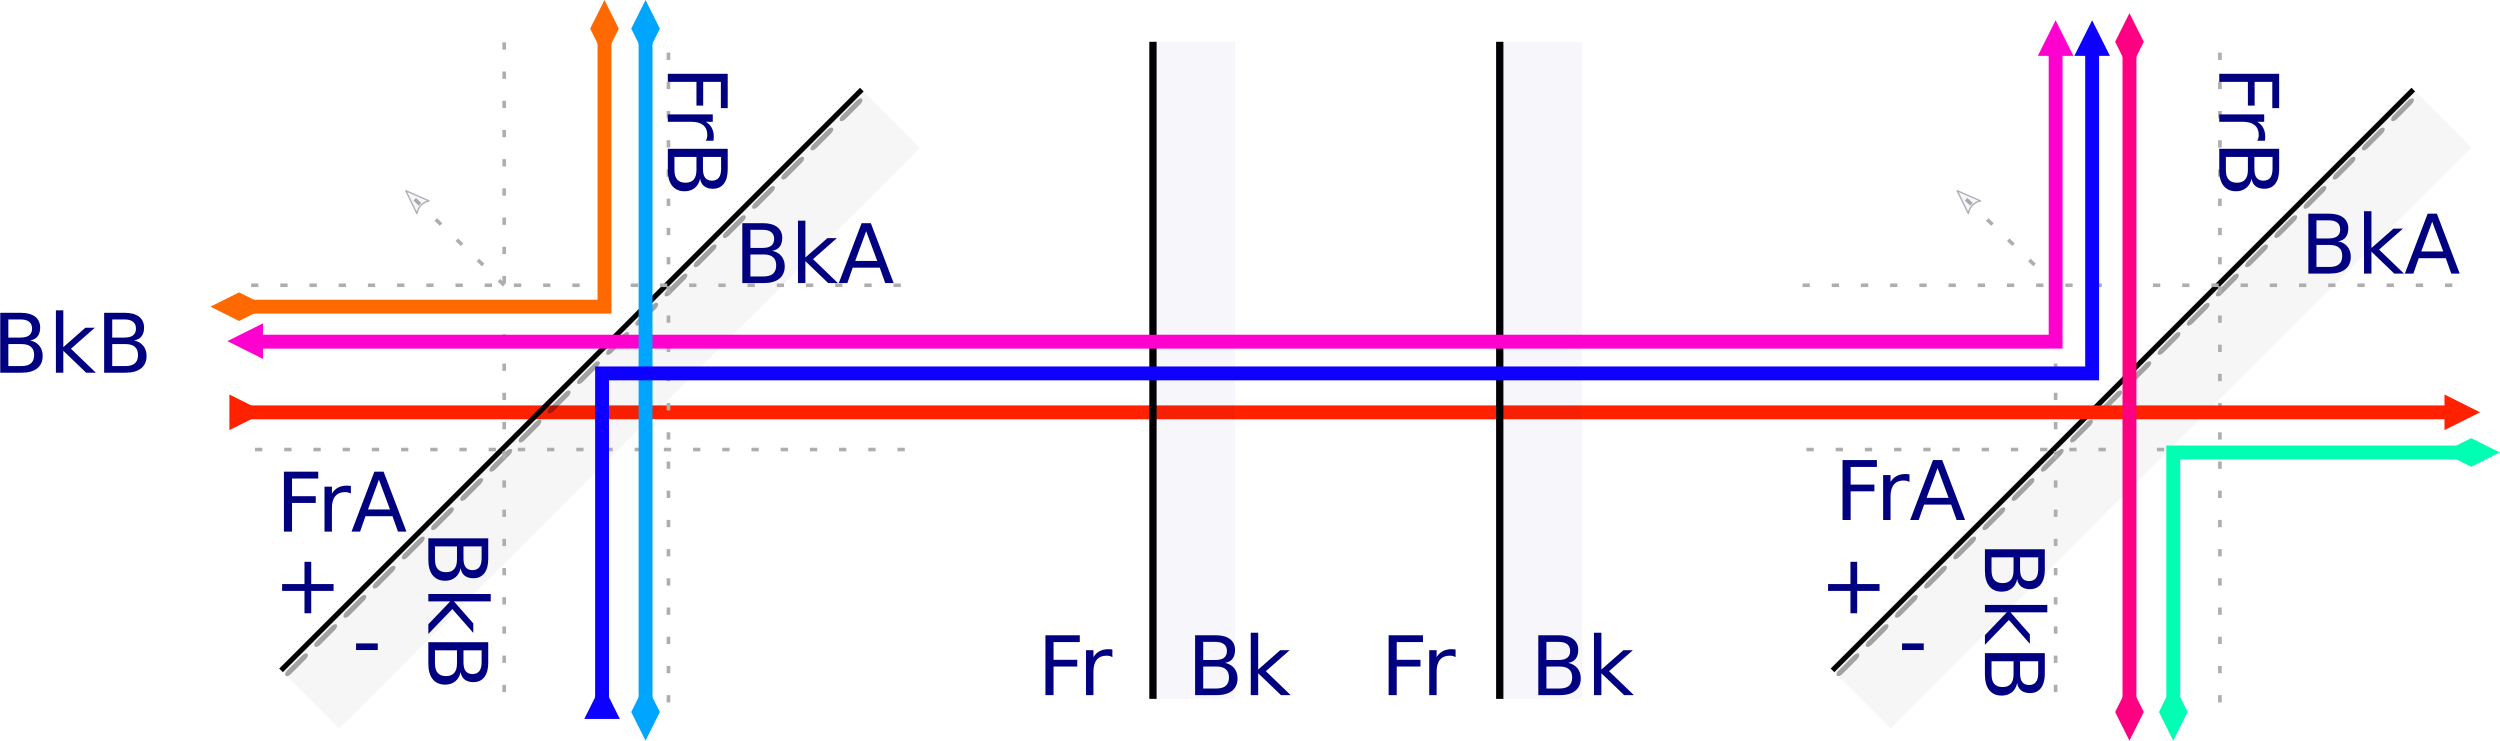
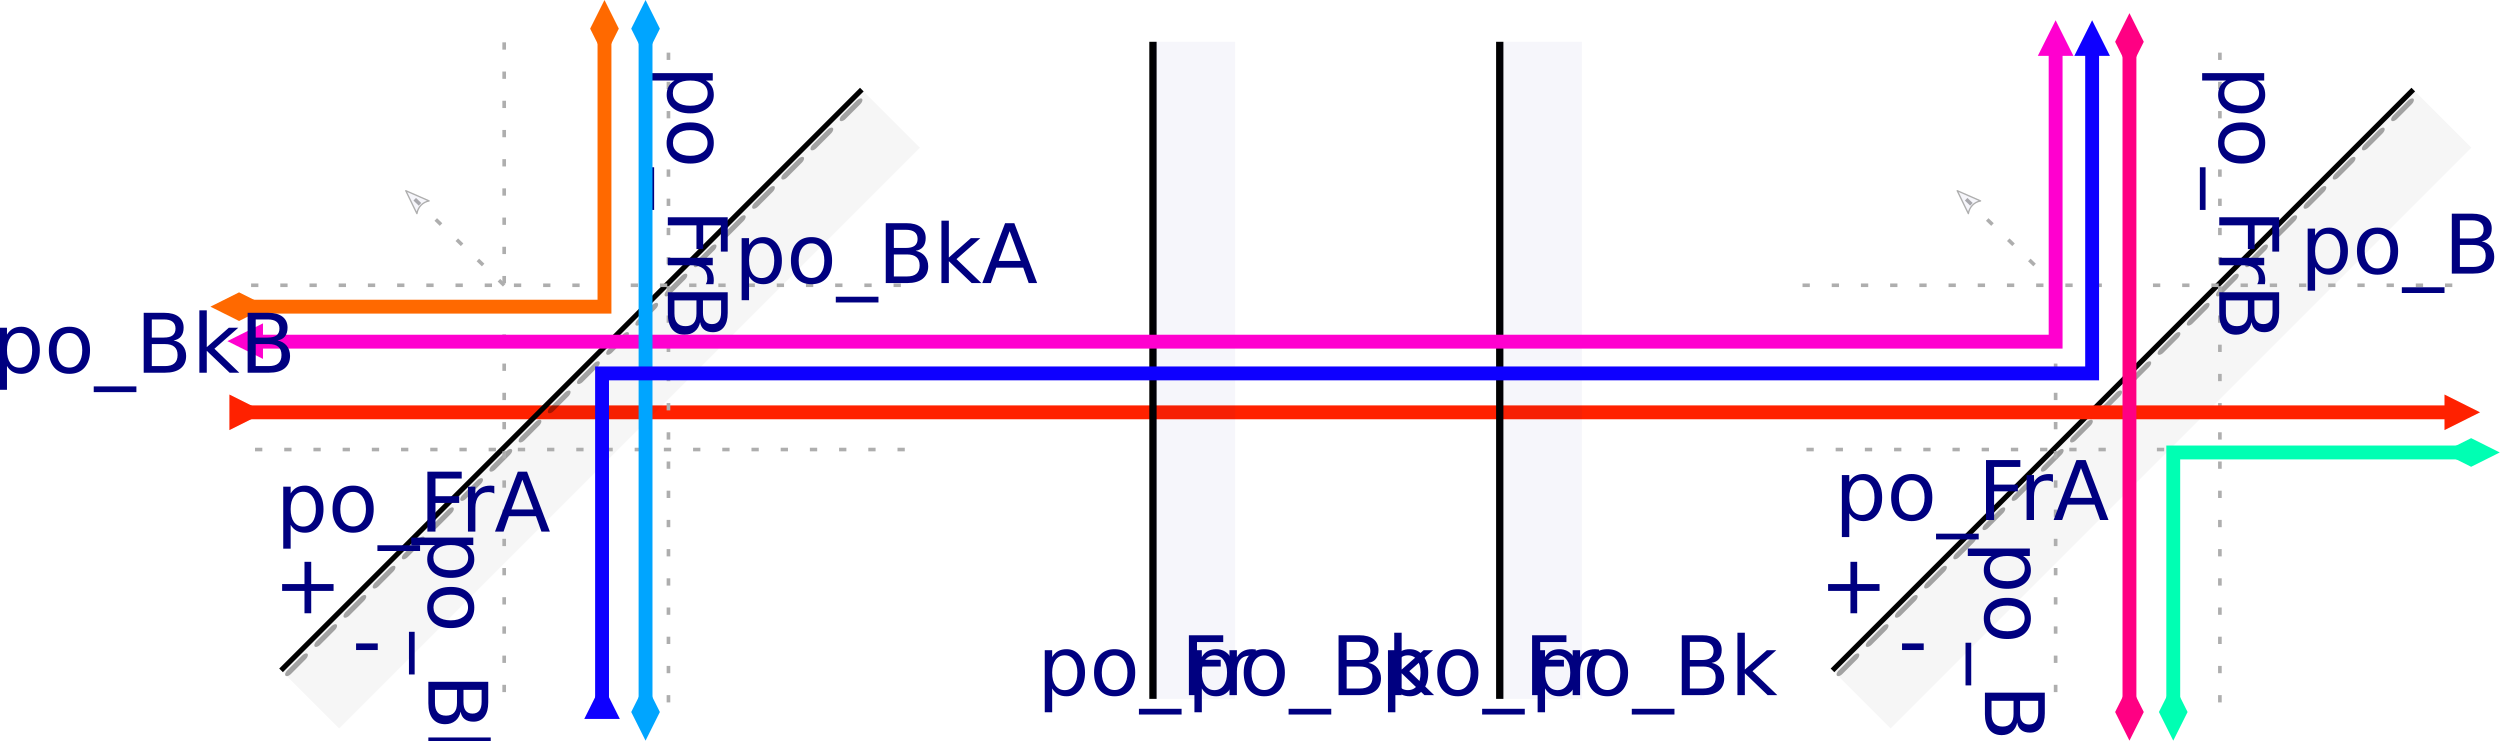
<svg xmlns="http://www.w3.org/2000/svg" width="3.804in" height="1.127in" viewBox="0 0 342.365 101.449" id="svg2" version="1.1">
  <defs id="defs4">
    <marker orient="auto" refY="0" refX="0" id="marker4624" style="overflow:visible">
      <path id="path4363" style="fill:navy;fill-opacity:0.039;fill-rule:evenodd;stroke:#aeaeae;stroke-width:0.625;stroke-linejoin:round;stroke-opacity:1" d="M 8.719,4.034 -2.207,0.016 8.719,-4.002 c -1.745,2.372 -1.735,5.617 -6e-7,8.035 z" transform="scale(-0.6,-0.6)" />
    </marker>
    <marker orient="auto" refY="0" refX="0" id="Arrow1Send" style="overflow:visible">
      <path id="path4351" d="M 0,0 5,-5 -12.5,0 5,5 0,0 Z" style="fill:navy;fill-opacity:0.039;fill-rule:evenodd;stroke:#aeaeae;stroke-width:1pt;stroke-opacity:1" transform="matrix(-0.2,0,0,-0.2,-1.2,0)" />
    </marker>
    <marker orient="auto" refY="0" refX="0" id="Arrow2Mend" style="overflow:visible">
      <path id="path4406" style="fill:navy;fill-opacity:0.039;fill-rule:evenodd;stroke:#aeaeae;stroke-width:0.625;stroke-linejoin:round;stroke-opacity:1" d="M 8.719,4.034 -2.207,0.016 8.719,-4.002 c -1.745,2.372 -1.735,5.617 -6e-7,8.035 z" transform="scale(-0.6,-0.6)" />
    </marker>
    <marker orient="auto" refY="0" refX="0" id="Arrow1Lend" style="overflow:visible">
      <path id="path4382" d="M 0,0 5,-5 -12.5,0 5,5 0,0 Z" style="fill:navy;fill-opacity:0.039;fill-rule:evenodd;stroke:#aeaeae;stroke-width:1pt;stroke-opacity:1" transform="matrix(-0.8,0,0,-0.8,-10,0)" />
    </marker>
    <marker orient="auto" refY="0" refX="0" id="marker4624-3" style="overflow:visible">
      <path id="path4363-6" style="fill:navy;fill-opacity:0.039;fill-rule:evenodd;stroke:#aeaeae;stroke-width:0.625;stroke-linejoin:round;stroke-opacity:1" d="M 8.719,4.034 -2.207,0.016 8.719,-4.002 c -1.745,2.372 -1.735,5.617 -6e-7,8.035 z" transform="scale(-0.6,-0.6)" />
    </marker>
    <marker orient="auto" refY="0" refX="0" id="marker4624-3-9" style="overflow:visible">
      <path id="path4363-6-7" style="fill:navy;fill-opacity:0.039;fill-rule:evenodd;stroke:#aeaeae;stroke-width:0.625;stroke-linejoin:round;stroke-opacity:1" d="M 8.719,4.034 -2.207,0.016 8.719,-4.002 c -1.745,2.372 -1.735,5.617 -6e-7,8.035 z" transform="scale(-0.6,-0.6)" />
    </marker>
  </defs>
  <g id="layer1" transform="translate(34.1407,-146.6379)">
    <g id="g5323" transform="translate(-80,0)">
      <g transform="matrix(-0.3535532,-0.3535532,0.7071068,-0.7071068,236.8174,393.925)" id="g4195-5">
        <rect style="color:black;clip-rule:nonzero;display:inline;overflow:visible;visibility:visible;opacity:1;isolation:auto;mix-blend-mode:normal;color-interpolation:sRGB;color-interpolation-filters:linearRGB;solid-color:black;solid-opacity:1;fill:black;fill-opacity:0.039;fill-rule:nonzero;stroke:none;stroke-width:1;stroke-linecap:butt;stroke-linejoin:miter;stroke-miterlimit:10;stroke-dasharray:none;stroke-dashoffset:0;stroke-opacity:0;color-rendering:auto;image-rendering:auto;shape-rendering:auto;text-rendering:auto;enable-background:accumulate" id="rect4136-3" width="22.5" height="112.5" x="112.5" y="152.362" />
        <path style="color:black;clip-rule:nonzero;display:inline;overflow:visible;visibility:visible;opacity:1;isolation:auto;mix-blend-mode:normal;color-interpolation:sRGB;color-interpolation-filters:linearRGB;solid-color:black;solid-opacity:1;fill:black;fill-opacity:0.039;fill-rule:nonzero;stroke:black;stroke-width:1.414;stroke-linecap:round;stroke-linejoin:miter;stroke-miterlimit:10;stroke-dasharray:2.828, 2.828;stroke-dashoffset:0;stroke-opacity:0.34;color-rendering:auto;image-rendering:auto;shape-rendering:auto;text-rendering:auto;enable-background:accumulate" d="m 133.089,152.987 0.089,111.473" id="path4140-3-5" />
        <path id="path4263-6" d="M 135,152.362 135,264.862" style="color:black;clip-rule:nonzero;display:inline;overflow:visible;visibility:visible;opacity:1;isolation:auto;mix-blend-mode:normal;color-interpolation:sRGB;color-interpolation-filters:linearRGB;solid-color:black;solid-opacity:1;fill:navy;fill-opacity:1;fill-rule:nonzero;stroke:black;stroke-width:1.414;stroke-linecap:butt;stroke-linejoin:miter;stroke-miterlimit:10;stroke-dasharray:none;stroke-dashoffset:0;stroke-opacity:1;color-rendering:auto;image-rendering:auto;shape-rendering:auto;text-rendering:auto;enable-background:accumulate" />
      </g>
      <g transform="matrix(0,-1,1,0,130.0258,298.2108)" id="g4204-2">
        <path style="color:black;clip-rule:nonzero;display:inline;overflow:visible;visibility:visible;opacity:1;isolation:auto;mix-blend-mode:normal;color-interpolation:sRGB;color-interpolation-filters:linearRGB;solid-color:black;solid-opacity:1;fill:navy;fill-opacity:0.039;fill-rule:nonzero;stroke:#aeaeae;stroke-width:0.5;stroke-linecap:butt;stroke-linejoin:miter;stroke-miterlimit:10;stroke-dasharray:1, 3;stroke-dashoffset:0;stroke-opacity:1;color-rendering:auto;image-rendering:auto;shape-rendering:auto;text-rendering:auto;enable-background:accumulate" d="m 112.5,162.695 c 0,29.912 0,59.824 0,89.736" id="path4202-9" />
      </g>
      <g transform="matrix(-1,0,0,1,439.8879,-11.65137)" id="g4204-6-1">
        <path style="color:black;clip-rule:nonzero;display:inline;overflow:visible;visibility:visible;opacity:1;isolation:auto;mix-blend-mode:normal;color-interpolation:sRGB;color-interpolation-filters:linearRGB;solid-color:black;solid-opacity:1;fill:navy;fill-opacity:0.039;fill-rule:nonzero;stroke:#aeaeae;stroke-width:0.5;stroke-linecap:butt;stroke-linejoin:miter;stroke-miterlimit:10;stroke-dasharray:1, 3;stroke-dashoffset:0;stroke-opacity:1;color-rendering:auto;image-rendering:auto;shape-rendering:auto;text-rendering:auto;enable-background:accumulate" d="m 112.5,164.088 0,90.537" id="path4202-5-2" />
      </g>
      <g transform="matrix(0,1,-1,0,547.25,95.71077)" id="g4204-3-7">
        <path style="color:black;clip-rule:nonzero;display:inline;overflow:visible;visibility:visible;opacity:1;isolation:auto;mix-blend-mode:normal;color-interpolation:sRGB;color-interpolation-filters:linearRGB;solid-color:black;solid-opacity:1;fill:navy;fill-opacity:0.039;fill-rule:nonzero;stroke:#aeaeae;stroke-width:0.5;stroke-linecap:butt;stroke-linejoin:miter;stroke-miterlimit:10;stroke-dasharray:1, 3;stroke-dashoffset:0;stroke-opacity:1;color-rendering:auto;image-rendering:auto;shape-rendering:auto;text-rendering:auto;enable-background:accumulate" d="m 112.5,164.991 0,90.2" id="path4202-6-0" />
      </g>
      <g transform="matrix(1,0,0,-1,237.3879,405.5729)" id="g4204-6-2-9">
        <path style="color:black;clip-rule:nonzero;display:inline;overflow:visible;visibility:visible;opacity:1;isolation:auto;mix-blend-mode:normal;color-interpolation:sRGB;color-interpolation-filters:linearRGB;solid-color:black;solid-opacity:1;fill:navy;fill-opacity:0.039;fill-rule:nonzero;stroke:#aeaeae;stroke-width:0.5;stroke-linecap:butt;stroke-linejoin:miter;stroke-miterlimit:10;stroke-dasharray:1, 3;stroke-dashoffset:0;stroke-opacity:1;color-rendering:auto;image-rendering:auto;shape-rendering:auto;text-rendering:auto;enable-background:accumulate" d="m 112.5,162.726 0,90.537" id="path4202-5-1-3" />
      </g>
      <text id="text4259-606" y="217.862" x="297.092" style="color:black;font-style:normal;font-variant:normal;font-weight:normal;font-stretch:normal;font-size:11.25px;line-height:78%;font-family:'DejaVu Sans';-inkscape-font-specification:'DejaVu Sans';text-indent:0;text-align:start;text-decoration:none;text-decoration-line:none;text-decoration-style:solid;text-decoration-color:black;letter-spacing:0px;word-spacing:0px;text-transform:none;direction:ltr;block-progression:tb;writing-mode:lr-tb;baseline-shift:baseline;text-anchor:start;white-space:normal;clip-rule:nonzero;display:inline;overflow:visible;visibility:visible;opacity:1;isolation:auto;mix-blend-mode:normal;color-interpolation:sRGB;color-interpolation-filters:linearRGB;solid-color:black;solid-opacity:1;fill:navy;fill-opacity:1;fill-rule:nonzero;stroke:none;stroke-width:1;stroke-linecap:butt;stroke-linejoin:miter;stroke-miterlimit:10;stroke-dasharray:2, 6;stroke-dashoffset:0;stroke-opacity:1;color-rendering:auto;image-rendering:auto;shape-rendering:auto;text-rendering:auto;enable-background:accumulate" xml:space="preserve">
-         <tspan y="217.862" x="297.092" id="tspan4261-26">FrA</tspan>
+         <tspan y="217.862" x="297.092" id="tspan4261-26">po_FrA</tspan>
      </text>
      <text id="text4259-6-1" y="-349.799" x="155.636" style="color:black;font-style:normal;font-variant:normal;font-weight:normal;font-stretch:normal;font-size:11.25px;line-height:78%;font-family:'DejaVu Sans';-inkscape-font-specification:'DejaVu Sans';text-indent:0;text-align:start;text-decoration:none;text-decoration-line:none;text-decoration-style:solid;text-decoration-color:black;letter-spacing:0px;word-spacing:0px;text-transform:none;direction:ltr;block-progression:tb;writing-mode:lr-tb;baseline-shift:baseline;text-anchor:start;white-space:normal;clip-rule:nonzero;display:inline;overflow:visible;visibility:visible;opacity:1;isolation:auto;mix-blend-mode:normal;color-interpolation:sRGB;color-interpolation-filters:linearRGB;solid-color:black;solid-opacity:1;fill:navy;fill-opacity:1;fill-rule:nonzero;stroke:none;stroke-width:1;stroke-linecap:butt;stroke-linejoin:miter;stroke-miterlimit:10;stroke-dasharray:2, 6;stroke-dashoffset:0;stroke-opacity:1;color-rendering:auto;image-rendering:auto;shape-rendering:auto;text-rendering:auto;enable-background:accumulate" xml:space="preserve" transform="matrix(0,1,-1,0,0,0)">
-         <tspan y="-349.799" x="155.636" id="tspan4261-2-8">FrB</tspan>
+         <tspan y="-349.799" x="155.636" id="tspan4261-2-8">po_FrB</tspan>
      </text>
      <text id="text4259-67-7" y="184.112" x="360.896" style="color:black;font-style:normal;font-variant:normal;font-weight:normal;font-stretch:normal;font-size:11.25px;line-height:78%;font-family:'DejaVu Sans';-inkscape-font-specification:'DejaVu Sans';text-indent:0;text-align:start;text-decoration:none;text-decoration-line:none;text-decoration-style:solid;text-decoration-color:black;letter-spacing:0px;word-spacing:0px;text-transform:none;direction:ltr;block-progression:tb;writing-mode:lr-tb;baseline-shift:baseline;text-anchor:start;white-space:normal;clip-rule:nonzero;display:inline;overflow:visible;visibility:visible;opacity:1;isolation:auto;mix-blend-mode:normal;color-interpolation:sRGB;color-interpolation-filters:linearRGB;solid-color:black;solid-opacity:1;fill:navy;fill-opacity:1;fill-rule:nonzero;stroke:none;stroke-width:1;stroke-linecap:butt;stroke-linejoin:miter;stroke-miterlimit:10;stroke-dasharray:2, 6;stroke-dashoffset:0;stroke-opacity:1;color-rendering:auto;image-rendering:auto;shape-rendering:auto;text-rendering:auto;enable-background:accumulate" xml:space="preserve">
-         <tspan y="184.112" x="360.896" id="tspan4261-5-9">BkA</tspan>
+         <tspan y="184.112" x="360.896" id="tspan4261-5-9">po_BkA</tspan>
      </text>
      <text id="text4259-6-6-2" y="-317.703" x="220.758" style="color:black;font-style:normal;font-variant:normal;font-weight:normal;font-stretch:normal;font-size:11.25px;line-height:78%;font-family:'DejaVu Sans';-inkscape-font-specification:'DejaVu Sans';text-indent:0;text-align:start;text-decoration:none;text-decoration-line:none;text-decoration-style:solid;text-decoration-color:black;letter-spacing:0px;word-spacing:0px;text-transform:none;direction:ltr;block-progression:tb;writing-mode:lr-tb;baseline-shift:baseline;text-anchor:start;white-space:normal;clip-rule:nonzero;display:inline;overflow:visible;visibility:visible;opacity:1;isolation:auto;mix-blend-mode:normal;color-interpolation:sRGB;color-interpolation-filters:linearRGB;solid-color:black;solid-opacity:1;fill:navy;fill-opacity:1;fill-rule:nonzero;stroke:none;stroke-width:1;stroke-linecap:butt;stroke-linejoin:miter;stroke-miterlimit:10;stroke-dasharray:2, 6;stroke-dashoffset:0;stroke-opacity:1;color-rendering:auto;image-rendering:auto;shape-rendering:auto;text-rendering:auto;enable-background:accumulate" xml:space="preserve" transform="matrix(0,1,-1,0,0,0)">
-         <tspan y="-317.703" x="220.758" id="tspan4261-2-9-0">BkB</tspan>
+         <tspan y="-317.703" x="220.758" id="tspan4261-2-9-0">po_BkB</tspan>
      </text>
      <text id="text4259-6-6-8-23" y="230.639" x="295.037" style="color:black;font-style:normal;font-variant:normal;font-weight:normal;font-stretch:normal;font-size:11.25px;line-height:78%;font-family:'DejaVu Sans';-inkscape-font-specification:'DejaVu Sans';text-indent:0;text-align:start;text-decoration:none;text-decoration-line:none;text-decoration-style:solid;text-decoration-color:black;letter-spacing:0px;word-spacing:0px;text-transform:none;direction:ltr;block-progression:tb;writing-mode:lr-tb;baseline-shift:baseline;text-anchor:start;white-space:normal;clip-rule:nonzero;display:inline;overflow:visible;visibility:visible;opacity:1;isolation:auto;mix-blend-mode:normal;color-interpolation:sRGB;color-interpolation-filters:linearRGB;solid-color:black;solid-opacity:1;fill:navy;fill-opacity:1;fill-rule:nonzero;stroke:none;stroke-width:1;stroke-linecap:butt;stroke-linejoin:miter;stroke-miterlimit:10;stroke-dasharray:2, 6;stroke-dashoffset:0;stroke-opacity:1;color-rendering:auto;image-rendering:auto;shape-rendering:auto;text-rendering:auto;enable-background:accumulate" xml:space="preserve">
        <tspan y="230.639" x="295.037" id="tspan4261-2-9-7-7">+</tspan>
      </text>
      <text id="text4259-6-6-8-2-5" y="238.298" x="305.803" style="color:black;font-style:normal;font-variant:normal;font-weight:normal;font-stretch:normal;font-size:11.25px;line-height:78%;font-family:'DejaVu Sans';-inkscape-font-specification:'DejaVu Sans';text-indent:0;text-align:start;text-decoration:none;text-decoration-line:none;text-decoration-style:solid;text-decoration-color:black;letter-spacing:0px;word-spacing:0px;text-transform:none;direction:ltr;block-progression:tb;writing-mode:lr-tb;baseline-shift:baseline;text-anchor:start;white-space:normal;clip-rule:nonzero;display:inline;overflow:visible;visibility:visible;opacity:1;isolation:auto;mix-blend-mode:normal;color-interpolation:sRGB;color-interpolation-filters:linearRGB;solid-color:black;solid-opacity:1;fill:navy;fill-opacity:1;fill-rule:nonzero;stroke:none;stroke-width:1;stroke-linecap:butt;stroke-linejoin:miter;stroke-miterlimit:10;stroke-dasharray:2, 6;stroke-dashoffset:0;stroke-opacity:1;color-rendering:auto;image-rendering:auto;shape-rendering:auto;text-rendering:auto;enable-background:accumulate" xml:space="preserve">
        <tspan y="238.298" x="305.803" id="tspan4261-2-9-7-8-9">-</tspan>
      </text>
      <path id="path4355-2" d="m 327.388,185.711 -13,-12.5" style="color:black;clip-rule:nonzero;display:inline;overflow:visible;visibility:visible;opacity:1;isolation:auto;mix-blend-mode:normal;color-interpolation:sRGB;color-interpolation-filters:linearRGB;solid-color:black;solid-opacity:1;fill:navy;fill-opacity:0.039;fill-rule:nonzero;stroke:#aeaeae;stroke-width:0.5;stroke-linecap:butt;stroke-linejoin:miter;stroke-miterlimit:10;stroke-dasharray:1, 3;stroke-dashoffset:0;stroke-opacity:1;marker-end:url(#marker4624-3);color-rendering:auto;image-rendering:auto;shape-rendering:auto;text-rendering:auto;enable-background:accumulate" />
    </g>
    <path id="path5216" d="m 0,203.112 302.5,0" style="color:black;clip-rule:nonzero;display:inline;overflow:visible;visibility:visible;opacity:1;isolation:auto;mix-blend-mode:normal;color-interpolation:sRGB;color-interpolation-filters:linearRGB;solid-color:black;solid-opacity:1;fill:none;fill-opacity:0.039;fill-rule:nonzero;stroke:#ff2100;stroke-width:1.9;stroke-linecap:round;stroke-linejoin:miter;stroke-miterlimit:10;stroke-dasharray:none;stroke-dashoffset:0;stroke-opacity:1;color-rendering:auto;image-rendering:auto;shape-rendering:auto;text-rendering:auto;enable-background:accumulate" />
    <g id="g5393">
      <g transform="matrix(-0.3535532,-0.3535532,0.7071068,-0.7071068,-55.68265,393.925)" id="g4195-5-6">
        <rect style="color:black;clip-rule:nonzero;display:inline;overflow:visible;visibility:visible;opacity:1;isolation:auto;mix-blend-mode:normal;color-interpolation:sRGB;color-interpolation-filters:linearRGB;solid-color:black;solid-opacity:1;fill:black;fill-opacity:0.039;fill-rule:nonzero;stroke:none;stroke-width:1;stroke-linecap:butt;stroke-linejoin:miter;stroke-miterlimit:10;stroke-dasharray:none;stroke-dashoffset:0;stroke-opacity:0;color-rendering:auto;image-rendering:auto;shape-rendering:auto;text-rendering:auto;enable-background:accumulate" id="rect4136-3-1" width="22.5" height="112.5" x="112.5" y="152.362" />
        <path style="color:black;clip-rule:nonzero;display:inline;overflow:visible;visibility:visible;opacity:1;isolation:auto;mix-blend-mode:normal;color-interpolation:sRGB;color-interpolation-filters:linearRGB;solid-color:black;solid-opacity:1;fill:black;fill-opacity:0.039;fill-rule:nonzero;stroke:black;stroke-width:1.414;stroke-linecap:round;stroke-linejoin:miter;stroke-miterlimit:10;stroke-dasharray:2.828, 2.828;stroke-dashoffset:0;stroke-opacity:0.34;color-rendering:auto;image-rendering:auto;shape-rendering:auto;text-rendering:auto;enable-background:accumulate" d="m 133.089,152.987 0.089,111.473" id="path4140-3-5-2" />
        <path id="path4263-6-9" d="M 135,152.362 135,264.862" style="color:black;clip-rule:nonzero;display:inline;overflow:visible;visibility:visible;opacity:1;isolation:auto;mix-blend-mode:normal;color-interpolation:sRGB;color-interpolation-filters:linearRGB;solid-color:black;solid-opacity:1;fill:navy;fill-opacity:1;fill-rule:nonzero;stroke:black;stroke-width:1.414;stroke-linecap:butt;stroke-linejoin:miter;stroke-miterlimit:10;stroke-dasharray:none;stroke-dashoffset:0;stroke-opacity:1;color-rendering:auto;image-rendering:auto;shape-rendering:auto;text-rendering:auto;enable-background:accumulate" />
      </g>
      <g transform="matrix(0,-1,1,0,-162.4742,298.2108)" id="g4204-2-3">
        <path style="color:black;clip-rule:nonzero;display:inline;overflow:visible;visibility:visible;opacity:1;isolation:auto;mix-blend-mode:normal;color-interpolation:sRGB;color-interpolation-filters:linearRGB;solid-color:black;solid-opacity:1;fill:navy;fill-opacity:0.039;fill-rule:nonzero;stroke:#aeaeae;stroke-width:0.5;stroke-linecap:butt;stroke-linejoin:miter;stroke-miterlimit:10;stroke-dasharray:1, 3;stroke-dashoffset:0;stroke-opacity:1;color-rendering:auto;image-rendering:auto;shape-rendering:auto;text-rendering:auto;enable-background:accumulate" d="m 112.5,162.695 c 0,29.912 0,59.824 0,89.736" id="path4202-9-1" />
      </g>
      <g transform="matrix(-1,0,0,1,147.3879,-11.65137)" id="g4204-6-1-9">
        <path style="color:black;clip-rule:nonzero;display:inline;overflow:visible;visibility:visible;opacity:1;isolation:auto;mix-blend-mode:normal;color-interpolation:sRGB;color-interpolation-filters:linearRGB;solid-color:black;solid-opacity:1;fill:navy;fill-opacity:0.039;fill-rule:nonzero;stroke:#aeaeae;stroke-width:0.5;stroke-linecap:butt;stroke-linejoin:miter;stroke-miterlimit:10;stroke-dasharray:1, 3;stroke-dashoffset:0;stroke-opacity:1;color-rendering:auto;image-rendering:auto;shape-rendering:auto;text-rendering:auto;enable-background:accumulate" d="m 112.5,164.088 0,90.537" id="path4202-5-2-4" />
      </g>
      <g transform="matrix(0,1,-1,0,254.75,95.71077)" id="g4204-3-7-7">
        <path style="color:black;clip-rule:nonzero;display:inline;overflow:visible;visibility:visible;opacity:1;isolation:auto;mix-blend-mode:normal;color-interpolation:sRGB;color-interpolation-filters:linearRGB;solid-color:black;solid-opacity:1;fill:navy;fill-opacity:0.039;fill-rule:nonzero;stroke:#aeaeae;stroke-width:0.5;stroke-linecap:butt;stroke-linejoin:miter;stroke-miterlimit:10;stroke-dasharray:1, 3;stroke-dashoffset:0;stroke-opacity:1;color-rendering:auto;image-rendering:auto;shape-rendering:auto;text-rendering:auto;enable-background:accumulate" d="m 112.5,164.991 0,90.2" id="path4202-6-0-8" />
      </g>
      <g transform="matrix(1,0,0,-1,-55.11209,405.5729)" id="g4204-6-2-9-4">
        <path style="color:black;clip-rule:nonzero;display:inline;overflow:visible;visibility:visible;opacity:1;isolation:auto;mix-blend-mode:normal;color-interpolation:sRGB;color-interpolation-filters:linearRGB;solid-color:black;solid-opacity:1;fill:navy;fill-opacity:0.039;fill-rule:nonzero;stroke:#aeaeae;stroke-width:0.5;stroke-linecap:butt;stroke-linejoin:miter;stroke-miterlimit:10;stroke-dasharray:1, 3;stroke-dashoffset:0;stroke-opacity:1;color-rendering:auto;image-rendering:auto;shape-rendering:auto;text-rendering:auto;enable-background:accumulate" d="m 112.5,162.726 0,90.537" id="path4202-5-1-3-5" />
      </g>
      <text id="text4259-606-0" y="219.451" x="3.611" style="color:black;font-style:normal;font-variant:normal;font-weight:normal;font-stretch:normal;font-size:11.25px;line-height:78%;font-family:'DejaVu Sans';-inkscape-font-specification:'DejaVu Sans';text-indent:0;text-align:start;text-decoration:none;text-decoration-line:none;text-decoration-style:solid;text-decoration-color:black;letter-spacing:0px;word-spacing:0px;text-transform:none;direction:ltr;block-progression:tb;writing-mode:lr-tb;baseline-shift:baseline;text-anchor:start;white-space:normal;clip-rule:nonzero;display:inline;overflow:visible;visibility:visible;opacity:1;isolation:auto;mix-blend-mode:normal;color-interpolation:sRGB;color-interpolation-filters:linearRGB;solid-color:black;solid-opacity:1;fill:navy;fill-opacity:1;fill-rule:nonzero;stroke:none;stroke-width:1;stroke-linecap:butt;stroke-linejoin:miter;stroke-miterlimit:10;stroke-dasharray:2, 6;stroke-dashoffset:0;stroke-opacity:1;color-rendering:auto;image-rendering:auto;shape-rendering:auto;text-rendering:auto;enable-background:accumulate" xml:space="preserve">
-         <tspan y="219.451" x="3.611" id="tspan4261-26-3">FrA</tspan>
+         <tspan y="219.451" x="3.611" id="tspan4261-26-3">po_FrA</tspan>
      </text>
      <text id="text4259-6-1-6" y="-57.299" x="155.636" style="color:black;font-style:normal;font-variant:normal;font-weight:normal;font-stretch:normal;font-size:11.25px;line-height:78%;font-family:'DejaVu Sans';-inkscape-font-specification:'DejaVu Sans';text-indent:0;text-align:start;text-decoration:none;text-decoration-line:none;text-decoration-style:solid;text-decoration-color:black;letter-spacing:0px;word-spacing:0px;text-transform:none;direction:ltr;block-progression:tb;writing-mode:lr-tb;baseline-shift:baseline;text-anchor:start;white-space:normal;clip-rule:nonzero;display:inline;overflow:visible;visibility:visible;opacity:1;isolation:auto;mix-blend-mode:normal;color-interpolation:sRGB;color-interpolation-filters:linearRGB;solid-color:black;solid-opacity:1;fill:navy;fill-opacity:1;fill-rule:nonzero;stroke:none;stroke-width:1;stroke-linecap:butt;stroke-linejoin:miter;stroke-miterlimit:10;stroke-dasharray:2, 6;stroke-dashoffset:0;stroke-opacity:1;color-rendering:auto;image-rendering:auto;shape-rendering:auto;text-rendering:auto;enable-background:accumulate" xml:space="preserve" transform="matrix(0,1,-1,0,0,0)">
-         <tspan y="-57.299" x="155.636" id="tspan4261-2-8-1">FrB</tspan>
+         <tspan y="-57.299" x="155.636" id="tspan4261-2-8-1">po_FrB</tspan>
      </text>
      <text id="text4259-67-7-0" y="185.41" x="66.396" style="color:black;font-style:normal;font-variant:normal;font-weight:normal;font-stretch:normal;font-size:11.25px;line-height:78%;font-family:'DejaVu Sans';-inkscape-font-specification:'DejaVu Sans';text-indent:0;text-align:start;text-decoration:none;text-decoration-line:none;text-decoration-style:solid;text-decoration-color:black;letter-spacing:0px;word-spacing:0px;text-transform:none;direction:ltr;block-progression:tb;writing-mode:lr-tb;baseline-shift:baseline;text-anchor:start;white-space:normal;clip-rule:nonzero;display:inline;overflow:visible;visibility:visible;opacity:1;isolation:auto;mix-blend-mode:normal;color-interpolation:sRGB;color-interpolation-filters:linearRGB;solid-color:black;solid-opacity:1;fill:navy;fill-opacity:1;fill-rule:nonzero;stroke:none;stroke-width:1;stroke-linecap:butt;stroke-linejoin:miter;stroke-miterlimit:10;stroke-dasharray:2, 6;stroke-dashoffset:0;stroke-opacity:1;color-rendering:auto;image-rendering:auto;shape-rendering:auto;text-rendering:auto;enable-background:accumulate" xml:space="preserve">
-         <tspan y="185.41" x="66.396" id="tspan4261-5-9-6">BkA</tspan>
+         <tspan y="185.41" x="66.396" id="tspan4261-5-9-6">po_BkA</tspan>
      </text>
      <text id="text4259-6-6-2-3" y="-24.5" x="219.263" style="color:black;font-style:normal;font-variant:normal;font-weight:normal;font-stretch:normal;font-size:11.25px;line-height:78%;font-family:'DejaVu Sans';-inkscape-font-specification:'DejaVu Sans';text-indent:0;text-align:start;text-decoration:none;text-decoration-line:none;text-decoration-style:solid;text-decoration-color:black;letter-spacing:0px;word-spacing:0px;text-transform:none;direction:ltr;block-progression:tb;writing-mode:lr-tb;baseline-shift:baseline;text-anchor:start;white-space:normal;clip-rule:nonzero;display:inline;overflow:visible;visibility:visible;opacity:1;isolation:auto;mix-blend-mode:normal;color-interpolation:sRGB;color-interpolation-filters:linearRGB;solid-color:black;solid-opacity:1;fill:navy;fill-opacity:1;fill-rule:nonzero;stroke:none;stroke-width:1;stroke-linecap:butt;stroke-linejoin:miter;stroke-miterlimit:10;stroke-dasharray:2, 6;stroke-dashoffset:0;stroke-opacity:1;color-rendering:auto;image-rendering:auto;shape-rendering:auto;text-rendering:auto;enable-background:accumulate" xml:space="preserve" transform="matrix(0,1,-1,0,0,0)">
-         <tspan y="-24.5" x="219.263" id="tspan4261-2-9-0-2">BkB</tspan>
+         <tspan y="-24.5" x="219.263" id="tspan4261-2-9-0-2">po_BkB</tspan>
      </text>
      <text id="text4259-6-6-8-23-0" y="230.639" x="3.287" style="color:black;font-style:normal;font-variant:normal;font-weight:normal;font-stretch:normal;font-size:11.25px;line-height:78%;font-family:'DejaVu Sans';-inkscape-font-specification:'DejaVu Sans';text-indent:0;text-align:start;text-decoration:none;text-decoration-line:none;text-decoration-style:solid;text-decoration-color:black;letter-spacing:0px;word-spacing:0px;text-transform:none;direction:ltr;block-progression:tb;writing-mode:lr-tb;baseline-shift:baseline;text-anchor:start;white-space:normal;clip-rule:nonzero;display:inline;overflow:visible;visibility:visible;opacity:1;isolation:auto;mix-blend-mode:normal;color-interpolation:sRGB;color-interpolation-filters:linearRGB;solid-color:black;solid-opacity:1;fill:navy;fill-opacity:1;fill-rule:nonzero;stroke:none;stroke-width:1;stroke-linecap:butt;stroke-linejoin:miter;stroke-miterlimit:10;stroke-dasharray:2, 6;stroke-dashoffset:0;stroke-opacity:1;color-rendering:auto;image-rendering:auto;shape-rendering:auto;text-rendering:auto;enable-background:accumulate" xml:space="preserve">
        <tspan y="230.639" x="3.287" id="tspan4261-2-9-7-7-6">+</tspan>
      </text>
      <text id="text4259-6-6-8-2-5-1" y="238.298" x="14.053" style="color:black;font-style:normal;font-variant:normal;font-weight:normal;font-stretch:normal;font-size:11.25px;line-height:78%;font-family:'DejaVu Sans';-inkscape-font-specification:'DejaVu Sans';text-indent:0;text-align:start;text-decoration:none;text-decoration-line:none;text-decoration-style:solid;text-decoration-color:black;letter-spacing:0px;word-spacing:0px;text-transform:none;direction:ltr;block-progression:tb;writing-mode:lr-tb;baseline-shift:baseline;text-anchor:start;white-space:normal;clip-rule:nonzero;display:inline;overflow:visible;visibility:visible;opacity:1;isolation:auto;mix-blend-mode:normal;color-interpolation:sRGB;color-interpolation-filters:linearRGB;solid-color:black;solid-opacity:1;fill:navy;fill-opacity:1;fill-rule:nonzero;stroke:none;stroke-width:1;stroke-linecap:butt;stroke-linejoin:miter;stroke-miterlimit:10;stroke-dasharray:2, 6;stroke-dashoffset:0;stroke-opacity:1;color-rendering:auto;image-rendering:auto;shape-rendering:auto;text-rendering:auto;enable-background:accumulate" xml:space="preserve">
        <tspan y="238.298" x="14.053" id="tspan4261-2-9-7-8-9-5">-</tspan>
      </text>
      <path id="path4355-2-5" d="m 34.888,185.711 -13,-12.5" style="color:black;clip-rule:nonzero;display:inline;overflow:visible;visibility:visible;opacity:1;isolation:auto;mix-blend-mode:normal;color-interpolation:sRGB;color-interpolation-filters:linearRGB;solid-color:black;solid-opacity:1;fill:navy;fill-opacity:0.039;fill-rule:nonzero;stroke:#aeaeae;stroke-width:0.5;stroke-linecap:butt;stroke-linejoin:miter;stroke-miterlimit:10;stroke-dasharray:1, 3;stroke-dashoffset:0;stroke-opacity:1;marker-end:url(#marker4624-3-9);color-rendering:auto;image-rendering:auto;shape-rendering:auto;text-rendering:auto;enable-background:accumulate" />
    </g>
    <g id="g5421">
      <path id="path4263-6-9-6" d="m 123.75,242.362 -1e-5,-90" style="color:black;clip-rule:nonzero;display:inline;overflow:visible;visibility:visible;opacity:1;isolation:auto;mix-blend-mode:normal;color-interpolation:sRGB;color-interpolation-filters:linearRGB;solid-color:black;solid-opacity:1;fill:navy;fill-opacity:1;fill-rule:nonzero;stroke:black;stroke-width:1;stroke-linecap:butt;stroke-linejoin:miter;stroke-miterlimit:10;stroke-dasharray:none;stroke-dashoffset:0;stroke-opacity:1;color-rendering:auto;image-rendering:auto;shape-rendering:auto;text-rendering:auto;enable-background:accumulate" />
      <text id="text4259-606-0-6" y="241.851" x="107.914" style="color:black;font-style:normal;font-variant:normal;font-weight:normal;font-stretch:normal;font-size:11.25px;line-height:78%;font-family:'DejaVu Sans';-inkscape-font-specification:'DejaVu Sans';text-indent:0;text-align:start;text-decoration:none;text-decoration-line:none;text-decoration-style:solid;text-decoration-color:black;letter-spacing:0px;word-spacing:0px;text-transform:none;direction:ltr;block-progression:tb;writing-mode:lr-tb;baseline-shift:baseline;text-anchor:start;white-space:normal;clip-rule:nonzero;display:inline;overflow:visible;visibility:visible;opacity:1;isolation:auto;mix-blend-mode:normal;color-interpolation:sRGB;color-interpolation-filters:linearRGB;solid-color:black;solid-opacity:1;fill:navy;fill-opacity:1;fill-rule:nonzero;stroke:none;stroke-width:1;stroke-linecap:butt;stroke-linejoin:miter;stroke-miterlimit:10;stroke-dasharray:2, 6;stroke-dashoffset:0;stroke-opacity:1;color-rendering:auto;image-rendering:auto;shape-rendering:auto;text-rendering:auto;enable-background:accumulate" xml:space="preserve">
-         <tspan y="241.851" x="107.914" id="tspan4261-26-3-9">Fr</tspan>
+         <tspan y="241.851" x="107.914" id="tspan4261-26-3-9">po_Fr</tspan>
      </text>
      <text id="text4259-606-0-6-3" y="241.851" x="128.414" style="color:black;font-style:normal;font-variant:normal;font-weight:normal;font-stretch:normal;font-size:11.25px;line-height:78%;font-family:'DejaVu Sans';-inkscape-font-specification:'DejaVu Sans';text-indent:0;text-align:start;text-decoration:none;text-decoration-line:none;text-decoration-style:solid;text-decoration-color:black;letter-spacing:0px;word-spacing:0px;text-transform:none;direction:ltr;block-progression:tb;writing-mode:lr-tb;baseline-shift:baseline;text-anchor:start;white-space:normal;clip-rule:nonzero;display:inline;overflow:visible;visibility:visible;opacity:1;isolation:auto;mix-blend-mode:normal;color-interpolation:sRGB;color-interpolation-filters:linearRGB;solid-color:black;solid-opacity:1;fill:navy;fill-opacity:1;fill-rule:nonzero;stroke:none;stroke-width:1;stroke-linecap:butt;stroke-linejoin:miter;stroke-miterlimit:10;stroke-dasharray:2, 6;stroke-dashoffset:0;stroke-opacity:1;color-rendering:auto;image-rendering:auto;shape-rendering:auto;text-rendering:auto;enable-background:accumulate" xml:space="preserve">
-         <tspan y="241.851" x="128.414" id="tspan4261-26-3-9-7">Bk</tspan>
+         <tspan y="241.851" x="128.414" id="tspan4261-26-3-9-7">po_Bk</tspan>
      </text>
      <rect style="color:black;clip-rule:nonzero;display:inline;overflow:visible;visibility:visible;opacity:1;isolation:auto;mix-blend-mode:normal;color-interpolation:sRGB;color-interpolation-filters:linearRGB;solid-color:black;solid-opacity:1;fill:navy;fill-opacity:0.039;fill-rule:nonzero;stroke:none;stroke-width:0.5;stroke-linecap:round;stroke-linejoin:miter;stroke-miterlimit:10;stroke-dasharray:1, 3;stroke-dashoffset:0;stroke-opacity:0.34;color-rendering:auto;image-rendering:auto;shape-rendering:auto;text-rendering:auto;enable-background:accumulate" id="rect5057" width="11.25" height="90" x="123.75" y="152.362" />
    </g>
    <g id="g5429" transform="translate(-20,0)">
      <path id="path4263-6-9-6-5" d="m 191.25,242.362 0,-90" style="color:black;clip-rule:nonzero;display:inline;overflow:visible;visibility:visible;opacity:1;isolation:auto;mix-blend-mode:normal;color-interpolation:sRGB;color-interpolation-filters:linearRGB;solid-color:black;solid-opacity:1;fill:navy;fill-opacity:1;fill-rule:nonzero;stroke:black;stroke-width:1;stroke-linecap:butt;stroke-linejoin:miter;stroke-miterlimit:10;stroke-dasharray:none;stroke-dashoffset:0;stroke-opacity:1;color-rendering:auto;image-rendering:auto;shape-rendering:auto;text-rendering:auto;enable-background:accumulate" />
      <text id="text4259-606-0-6-4" y="241.851" x="174.921" style="color:black;font-style:normal;font-variant:normal;font-weight:normal;font-stretch:normal;font-size:11.25px;line-height:78%;font-family:'DejaVu Sans';-inkscape-font-specification:'DejaVu Sans';text-indent:0;text-align:start;text-decoration:none;text-decoration-line:none;text-decoration-style:solid;text-decoration-color:black;letter-spacing:0px;word-spacing:0px;text-transform:none;direction:ltr;block-progression:tb;writing-mode:lr-tb;baseline-shift:baseline;text-anchor:start;white-space:normal;clip-rule:nonzero;display:inline;overflow:visible;visibility:visible;opacity:1;isolation:auto;mix-blend-mode:normal;color-interpolation:sRGB;color-interpolation-filters:linearRGB;solid-color:black;solid-opacity:1;fill:navy;fill-opacity:1;fill-rule:nonzero;stroke:none;stroke-width:1;stroke-linecap:butt;stroke-linejoin:miter;stroke-miterlimit:10;stroke-dasharray:2, 6;stroke-dashoffset:0;stroke-opacity:1;color-rendering:auto;image-rendering:auto;shape-rendering:auto;text-rendering:auto;enable-background:accumulate" xml:space="preserve">
-         <tspan y="241.851" x="174.921" id="tspan4261-26-3-9-5">Fr</tspan>
+         <tspan y="241.851" x="174.921" id="tspan4261-26-3-9-5">po_Fr</tspan>
      </text>
      <text id="text4259-606-0-6-3-2" y="241.851" x="195.421" style="color:black;font-style:normal;font-variant:normal;font-weight:normal;font-stretch:normal;font-size:11.25px;line-height:78%;font-family:'DejaVu Sans';-inkscape-font-specification:'DejaVu Sans';text-indent:0;text-align:start;text-decoration:none;text-decoration-line:none;text-decoration-style:solid;text-decoration-color:black;letter-spacing:0px;word-spacing:0px;text-transform:none;direction:ltr;block-progression:tb;writing-mode:lr-tb;baseline-shift:baseline;text-anchor:start;white-space:normal;clip-rule:nonzero;display:inline;overflow:visible;visibility:visible;opacity:1;isolation:auto;mix-blend-mode:normal;color-interpolation:sRGB;color-interpolation-filters:linearRGB;solid-color:black;solid-opacity:1;fill:navy;fill-opacity:1;fill-rule:nonzero;stroke:none;stroke-width:1;stroke-linecap:butt;stroke-linejoin:miter;stroke-miterlimit:10;stroke-dasharray:2, 6;stroke-dashoffset:0;stroke-opacity:1;color-rendering:auto;image-rendering:auto;shape-rendering:auto;text-rendering:auto;enable-background:accumulate" xml:space="preserve">
-         <tspan y="241.851" x="195.421" id="tspan4261-26-3-9-7-5">Bk</tspan>
+         <tspan y="241.851" x="195.421" id="tspan4261-26-3-9-7-5">po_Bk</tspan>
      </text>
      <rect style="color:black;clip-rule:nonzero;display:inline;overflow:visible;visibility:visible;opacity:1;isolation:auto;mix-blend-mode:normal;color-interpolation:sRGB;color-interpolation-filters:linearRGB;solid-color:black;solid-opacity:1;fill:navy;fill-opacity:0.039;fill-rule:nonzero;stroke:none;stroke-width:0.5;stroke-linecap:round;stroke-linejoin:miter;stroke-miterlimit:10;stroke-dasharray:1, 3;stroke-dashoffset:0;stroke-opacity:0.34;color-rendering:auto;image-rendering:auto;shape-rendering:auto;text-rendering:auto;enable-background:accumulate" id="rect5059" width="11.25" height="90" x="191.25" y="152.362" />
    </g>
    <path style="color:black;clip-rule:nonzero;display:inline;overflow:visible;visibility:visible;opacity:1;isolation:auto;mix-blend-mode:normal;color-interpolation:sRGB;color-interpolation-filters:linearRGB;solid-color:black;solid-opacity:1;fill:none;fill-opacity:0.039;fill-rule:nonzero;stroke:#ff6900;stroke-width:1.9;stroke-linecap:round;stroke-linejoin:miter;stroke-miterlimit:10;stroke-dasharray:none;stroke-dashoffset:0;stroke-opacity:1;color-rendering:auto;image-rendering:auto;shape-rendering:auto;text-rendering:auto;enable-background:accumulate" d="m 0.375,188.642 48.25,0 0,-36.28" id="path5216-4" />
    <path style="color:black;clip-rule:nonzero;display:inline;overflow:visible;visibility:visible;opacity:1;isolation:auto;mix-blend-mode:normal;color-interpolation:sRGB;color-interpolation-filters:linearRGB;solid-color:black;solid-opacity:1;fill:none;fill-opacity:0.039;fill-rule:nonzero;stroke:#ff00cf;stroke-width:1.9;stroke-linecap:round;stroke-linejoin:miter;stroke-miterlimit:10;stroke-dasharray:none;stroke-dashoffset:0;stroke-opacity:1;color-rendering:auto;image-rendering:auto;shape-rendering:auto;text-rendering:auto;enable-background:accumulate" d="m 247.388,152.437 0,41 -247.5,0" id="path5452" />
    <path style="color:black;clip-rule:nonzero;display:inline;overflow:visible;visibility:visible;opacity:1;isolation:auto;mix-blend-mode:normal;color-interpolation:sRGB;color-interpolation-filters:linearRGB;solid-color:black;solid-opacity:1;fill:none;fill-opacity:0.039;fill-rule:nonzero;stroke:#00ffb3;stroke-width:1.9;stroke-linecap:round;stroke-linejoin:miter;stroke-miterlimit:10;stroke-dasharray:none;stroke-dashoffset:0;stroke-opacity:1;color-rendering:auto;image-rendering:auto;shape-rendering:auto;text-rendering:auto;enable-background:accumulate" d="m 302.5,208.612 -39,0 0,33.75" id="path5454" />
    <path style="color:black;clip-rule:nonzero;display:inline;overflow:visible;visibility:visible;opacity:1;isolation:auto;mix-blend-mode:normal;color-interpolation:sRGB;color-interpolation-filters:linearRGB;solid-color:black;solid-opacity:1;fill:none;fill-opacity:0.039;fill-rule:nonzero;stroke:#ff0083;stroke-width:1.9;stroke-linecap:round;stroke-linejoin:miter;stroke-miterlimit:10;stroke-dasharray:none;stroke-dashoffset:0;stroke-opacity:1;color-rendering:auto;image-rendering:auto;shape-rendering:auto;text-rendering:auto;enable-background:accumulate" d="m 257.5,152.362 0,90" id="path5456" />
    <path style="color:black;clip-rule:nonzero;display:inline;overflow:visible;visibility:visible;opacity:1;isolation:auto;mix-blend-mode:normal;color-interpolation:sRGB;color-interpolation-filters:linearRGB;solid-color:black;solid-opacity:1;fill:none;fill-opacity:0.039;fill-rule:nonzero;stroke:#00a5ff;stroke-width:1.9;stroke-linecap:round;stroke-linejoin:miter;stroke-miterlimit:10;stroke-dasharray:none;stroke-dashoffset:0;stroke-opacity:1;color-rendering:auto;image-rendering:auto;shape-rendering:auto;text-rendering:auto;enable-background:accumulate" d="m 54.25,152.362 0,90" id="path5458" />
    <path style="color:black;clip-rule:nonzero;display:inline;overflow:visible;visibility:visible;opacity:1;isolation:auto;mix-blend-mode:normal;color-interpolation:sRGB;color-interpolation-filters:linearRGB;solid-color:black;solid-opacity:1;fill:none;fill-opacity:0.039;fill-rule:nonzero;stroke:#0e00ff;stroke-width:1.9;stroke-linecap:round;stroke-linejoin:miter;stroke-miterlimit:10;stroke-dasharray:none;stroke-dashoffset:0;stroke-opacity:1;color-rendering:auto;image-rendering:auto;shape-rendering:auto;text-rendering:auto;enable-background:accumulate" d="m 48.293,242.362 0,-44.579 204.095,0 0,-45.346" id="path5460" />
    <path style="color:black;clip-rule:nonzero;display:inline;overflow:visible;visibility:visible;opacity:1;isolation:auto;mix-blend-mode:normal;color-interpolation:sRGB;color-interpolation-filters:linearRGB;solid-color:black;solid-opacity:1;fill:none;fill-opacity:0.039;fill-rule:nonzero;stroke:#ff00cf;stroke-width:1.9;stroke-linecap:round;stroke-linejoin:miter;stroke-miterlimit:10;stroke-dasharray:none;stroke-dashoffset:0;stroke-opacity:1;color-rendering:auto;image-rendering:auto;shape-rendering:auto;text-rendering:auto;enable-background:accumulate" d="m 0.9,192.462 0,1.8 -1.8,-0.9 z" id="path5471-4" />
    <path style="color:black;clip-rule:nonzero;display:inline;overflow:visible;visibility:visible;opacity:1;isolation:auto;mix-blend-mode:normal;color-interpolation:sRGB;color-interpolation-filters:linearRGB;solid-color:black;solid-opacity:1;fill:none;fill-opacity:0.039;fill-rule:nonzero;stroke:#ff2100;stroke-width:1.9;stroke-linecap:round;stroke-linejoin:miter;stroke-miterlimit:10;stroke-dasharray:none;stroke-dashoffset:0;stroke-opacity:1;color-rendering:auto;image-rendering:auto;shape-rendering:auto;text-rendering:auto;enable-background:accumulate" d="m -1.8,202.212 0,1.8 L 0,203.112 Z" id="path5471-4-4" />
    <path style="color:black;clip-rule:nonzero;display:inline;overflow:visible;visibility:visible;opacity:1;isolation:auto;mix-blend-mode:normal;color-interpolation:sRGB;color-interpolation-filters:linearRGB;solid-color:black;solid-opacity:1;fill:none;fill-opacity:0.039;fill-rule:nonzero;stroke:#ff6900;stroke-width:1.9;stroke-linecap:round;stroke-linejoin:miter;stroke-miterlimit:10;stroke-dasharray:none;stroke-dashoffset:0;stroke-opacity:1;color-rendering:auto;image-rendering:auto;shape-rendering:auto;text-rendering:auto;enable-background:accumulate" d="m 0.375,188.642 -1.8,0.9 -1.8,-0.9 1.8,-0.9 z" id="path5581" />
    <path style="color:black;clip-rule:nonzero;display:inline;overflow:visible;visibility:visible;opacity:1;isolation:auto;mix-blend-mode:normal;color-interpolation:sRGB;color-interpolation-filters:linearRGB;solid-color:black;solid-opacity:1;fill:none;fill-opacity:0.039;fill-rule:nonzero;stroke:#ff6900;stroke-width:1.9;stroke-linecap:round;stroke-linejoin:miter;stroke-miterlimit:10;stroke-dasharray:none;stroke-dashoffset:0;stroke-opacity:1;color-rendering:auto;image-rendering:auto;shape-rendering:auto;text-rendering:auto;enable-background:accumulate" d="m 48.625,152.362 -0.9,-1.8 0.9,-1.8 0.9,1.8 z" id="path5581-8" />
    <path style="color:black;clip-rule:nonzero;display:inline;overflow:visible;visibility:visible;opacity:1;isolation:auto;mix-blend-mode:normal;color-interpolation:sRGB;color-interpolation-filters:linearRGB;solid-color:black;solid-opacity:1;fill:none;fill-opacity:0.039;fill-rule:nonzero;stroke:#00a5ff;stroke-width:1.9;stroke-linecap:round;stroke-linejoin:miter;stroke-miterlimit:10;stroke-dasharray:none;stroke-dashoffset:0;stroke-opacity:1;color-rendering:auto;image-rendering:auto;shape-rendering:auto;text-rendering:auto;enable-background:accumulate" d="m 54.25,245.962 -0.9,-1.8 0.9,-1.8 0.9,1.8 z" id="path5581-3" />
    <path style="color:black;clip-rule:nonzero;display:inline;overflow:visible;visibility:visible;opacity:1;isolation:auto;mix-blend-mode:normal;color-interpolation:sRGB;color-interpolation-filters:linearRGB;solid-color:black;solid-opacity:1;fill:none;fill-opacity:0.039;fill-rule:nonzero;stroke:#00a5ff;stroke-width:1.9;stroke-linecap:round;stroke-linejoin:miter;stroke-miterlimit:10;stroke-dasharray:none;stroke-dashoffset:0;stroke-opacity:1;color-rendering:auto;image-rendering:auto;shape-rendering:auto;text-rendering:auto;enable-background:accumulate" d="m 54.25,152.362 -0.9,-1.8 0.9,-1.8 0.9,1.8 z" id="path5581-1" />
    <path style="color:black;clip-rule:nonzero;display:inline;overflow:visible;visibility:visible;opacity:1;isolation:auto;mix-blend-mode:normal;color-interpolation:sRGB;color-interpolation-filters:linearRGB;solid-color:black;solid-opacity:1;fill:none;fill-opacity:0.039;fill-rule:nonzero;stroke:#0e00ff;stroke-width:1.9;stroke-linecap:round;stroke-linejoin:miter;stroke-miterlimit:10;stroke-dasharray:none;stroke-dashoffset:0;stroke-opacity:1;color-rendering:auto;image-rendering:auto;shape-rendering:auto;text-rendering:auto;enable-background:accumulate" d="m 49.193,244.162 -1.8,0 0.9,-1.8 z" id="path5471-4-4-2" />
    <path style="color:black;clip-rule:nonzero;display:inline;overflow:visible;visibility:visible;opacity:1;isolation:auto;mix-blend-mode:normal;color-interpolation:sRGB;color-interpolation-filters:linearRGB;solid-color:black;solid-opacity:1;fill:none;fill-opacity:0.039;fill-rule:nonzero;stroke:#0e00ff;stroke-width:1.9;stroke-linecap:round;stroke-linejoin:miter;stroke-miterlimit:10;stroke-dasharray:none;stroke-dashoffset:0;stroke-opacity:1;color-rendering:auto;image-rendering:auto;shape-rendering:auto;text-rendering:auto;enable-background:accumulate" d="m 253.288,153.337 -1.8,0 0.9,-1.8 z" id="path5471-4-4-2-8" />
    <path style="color:black;clip-rule:nonzero;display:inline;overflow:visible;visibility:visible;opacity:1;isolation:auto;mix-blend-mode:normal;color-interpolation:sRGB;color-interpolation-filters:linearRGB;solid-color:black;solid-opacity:1;fill:none;fill-opacity:0.039;fill-rule:nonzero;stroke:#ff00cf;stroke-width:1.9;stroke-linecap:round;stroke-linejoin:miter;stroke-miterlimit:10;stroke-dasharray:none;stroke-dashoffset:0;stroke-opacity:1;color-rendering:auto;image-rendering:auto;shape-rendering:auto;text-rendering:auto;enable-background:accumulate" d="m 248.288,153.337 -1.8,0 0.9,-1.8 z" id="path5471-4-4-2-9" />
    <path style="color:black;clip-rule:nonzero;display:inline;overflow:visible;visibility:visible;opacity:1;isolation:auto;mix-blend-mode:normal;color-interpolation:sRGB;color-interpolation-filters:linearRGB;solid-color:black;solid-opacity:1;fill:none;fill-opacity:0.039;fill-rule:nonzero;stroke:#ff2100;stroke-width:1.9;stroke-linecap:round;stroke-linejoin:miter;stroke-miterlimit:10;stroke-dasharray:none;stroke-dashoffset:0;stroke-opacity:1;color-rendering:auto;image-rendering:auto;shape-rendering:auto;text-rendering:auto;enable-background:accumulate" d="m 301.6,204.012 0,-1.8 1.8,0.9 z" id="path5471-4-4-2-2" />
    <path style="color:black;clip-rule:nonzero;display:inline;overflow:visible;visibility:visible;opacity:1;isolation:auto;mix-blend-mode:normal;color-interpolation:sRGB;color-interpolation-filters:linearRGB;solid-color:black;solid-opacity:1;fill:none;fill-opacity:0.039;fill-rule:nonzero;stroke:#ff0083;stroke-width:1.9;stroke-linecap:round;stroke-linejoin:miter;stroke-miterlimit:10;stroke-dasharray:none;stroke-dashoffset:0;stroke-opacity:1;color-rendering:auto;image-rendering:auto;shape-rendering:auto;text-rendering:auto;enable-background:accumulate" d="m 257.5,245.962 -0.9,-1.8 0.9,-1.8 0.9,1.8 z" id="path5581-3-6" />
    <path style="color:black;clip-rule:nonzero;display:inline;overflow:visible;visibility:visible;opacity:1;isolation:auto;mix-blend-mode:normal;color-interpolation:sRGB;color-interpolation-filters:linearRGB;solid-color:black;solid-opacity:1;fill:none;fill-opacity:0.039;fill-rule:nonzero;stroke:#00ffb3;stroke-width:1.9;stroke-linecap:round;stroke-linejoin:miter;stroke-miterlimit:10;stroke-dasharray:none;stroke-dashoffset:0;stroke-opacity:1;color-rendering:auto;image-rendering:auto;shape-rendering:auto;text-rendering:auto;enable-background:accumulate" d="m 263.5,245.962 -0.9,-1.8 0.9,-1.8 0.9,1.8 z" id="path5581-3-64" />
    <path style="color:black;clip-rule:nonzero;display:inline;overflow:visible;visibility:visible;opacity:1;isolation:auto;mix-blend-mode:normal;color-interpolation:sRGB;color-interpolation-filters:linearRGB;solid-color:black;solid-opacity:1;fill:none;fill-opacity:0.039;fill-rule:nonzero;stroke:#ff0083;stroke-width:1.9;stroke-linecap:round;stroke-linejoin:miter;stroke-miterlimit:10;stroke-dasharray:none;stroke-dashoffset:0;stroke-opacity:1;color-rendering:auto;image-rendering:auto;shape-rendering:auto;text-rendering:auto;enable-background:accumulate" d="m 257.5,154.162 -0.9,-1.8 0.9,-1.8 0.9,1.8 z" id="path5581-3-9" />
    <path style="color:black;clip-rule:nonzero;display:inline;overflow:visible;visibility:visible;opacity:1;isolation:auto;mix-blend-mode:normal;color-interpolation:sRGB;color-interpolation-filters:linearRGB;solid-color:black;solid-opacity:1;fill:none;fill-opacity:0.039;fill-rule:nonzero;stroke:#00ffb3;stroke-width:1.9;stroke-linecap:round;stroke-linejoin:miter;stroke-miterlimit:10;stroke-dasharray:none;stroke-dashoffset:0;stroke-opacity:1;color-rendering:auto;image-rendering:auto;shape-rendering:auto;text-rendering:auto;enable-background:accumulate" d="m 306.1,208.612 -1.8,0.9 -1.8,-0.9 1.8,-0.9 z" id="path5581-3-64-8" />
    <text id="text4259-6-6-2-3-7" y="197.688" x="-35.245" style="color:black;font-style:normal;font-variant:normal;font-weight:normal;font-stretch:normal;font-size:11.25px;line-height:78%;font-family:'DejaVu Sans';-inkscape-font-specification:'DejaVu Sans';text-indent:0;text-align:start;text-decoration:none;text-decoration-line:none;text-decoration-style:solid;text-decoration-color:black;letter-spacing:0px;word-spacing:0px;text-transform:none;direction:ltr;block-progression:tb;writing-mode:lr-tb;baseline-shift:baseline;text-anchor:start;white-space:normal;clip-rule:nonzero;display:inline;overflow:visible;visibility:visible;opacity:1;isolation:auto;mix-blend-mode:normal;color-interpolation:sRGB;color-interpolation-filters:linearRGB;solid-color:black;solid-opacity:1;fill:navy;fill-opacity:1;fill-rule:nonzero;stroke:none;stroke-width:1;stroke-linecap:butt;stroke-linejoin:miter;stroke-miterlimit:10;stroke-dasharray:2, 6;stroke-dashoffset:0;stroke-opacity:1;color-rendering:auto;image-rendering:auto;shape-rendering:auto;text-rendering:auto;enable-background:accumulate" xml:space="preserve">
-       <tspan y="197.688" x="-35.245" id="tspan4261-2-9-0-2-2">BkB</tspan>
+       <tspan y="197.688" x="-35.245" id="tspan4261-2-9-0-2-2">po_BkB</tspan>
    </text>
  </g>
</svg>
